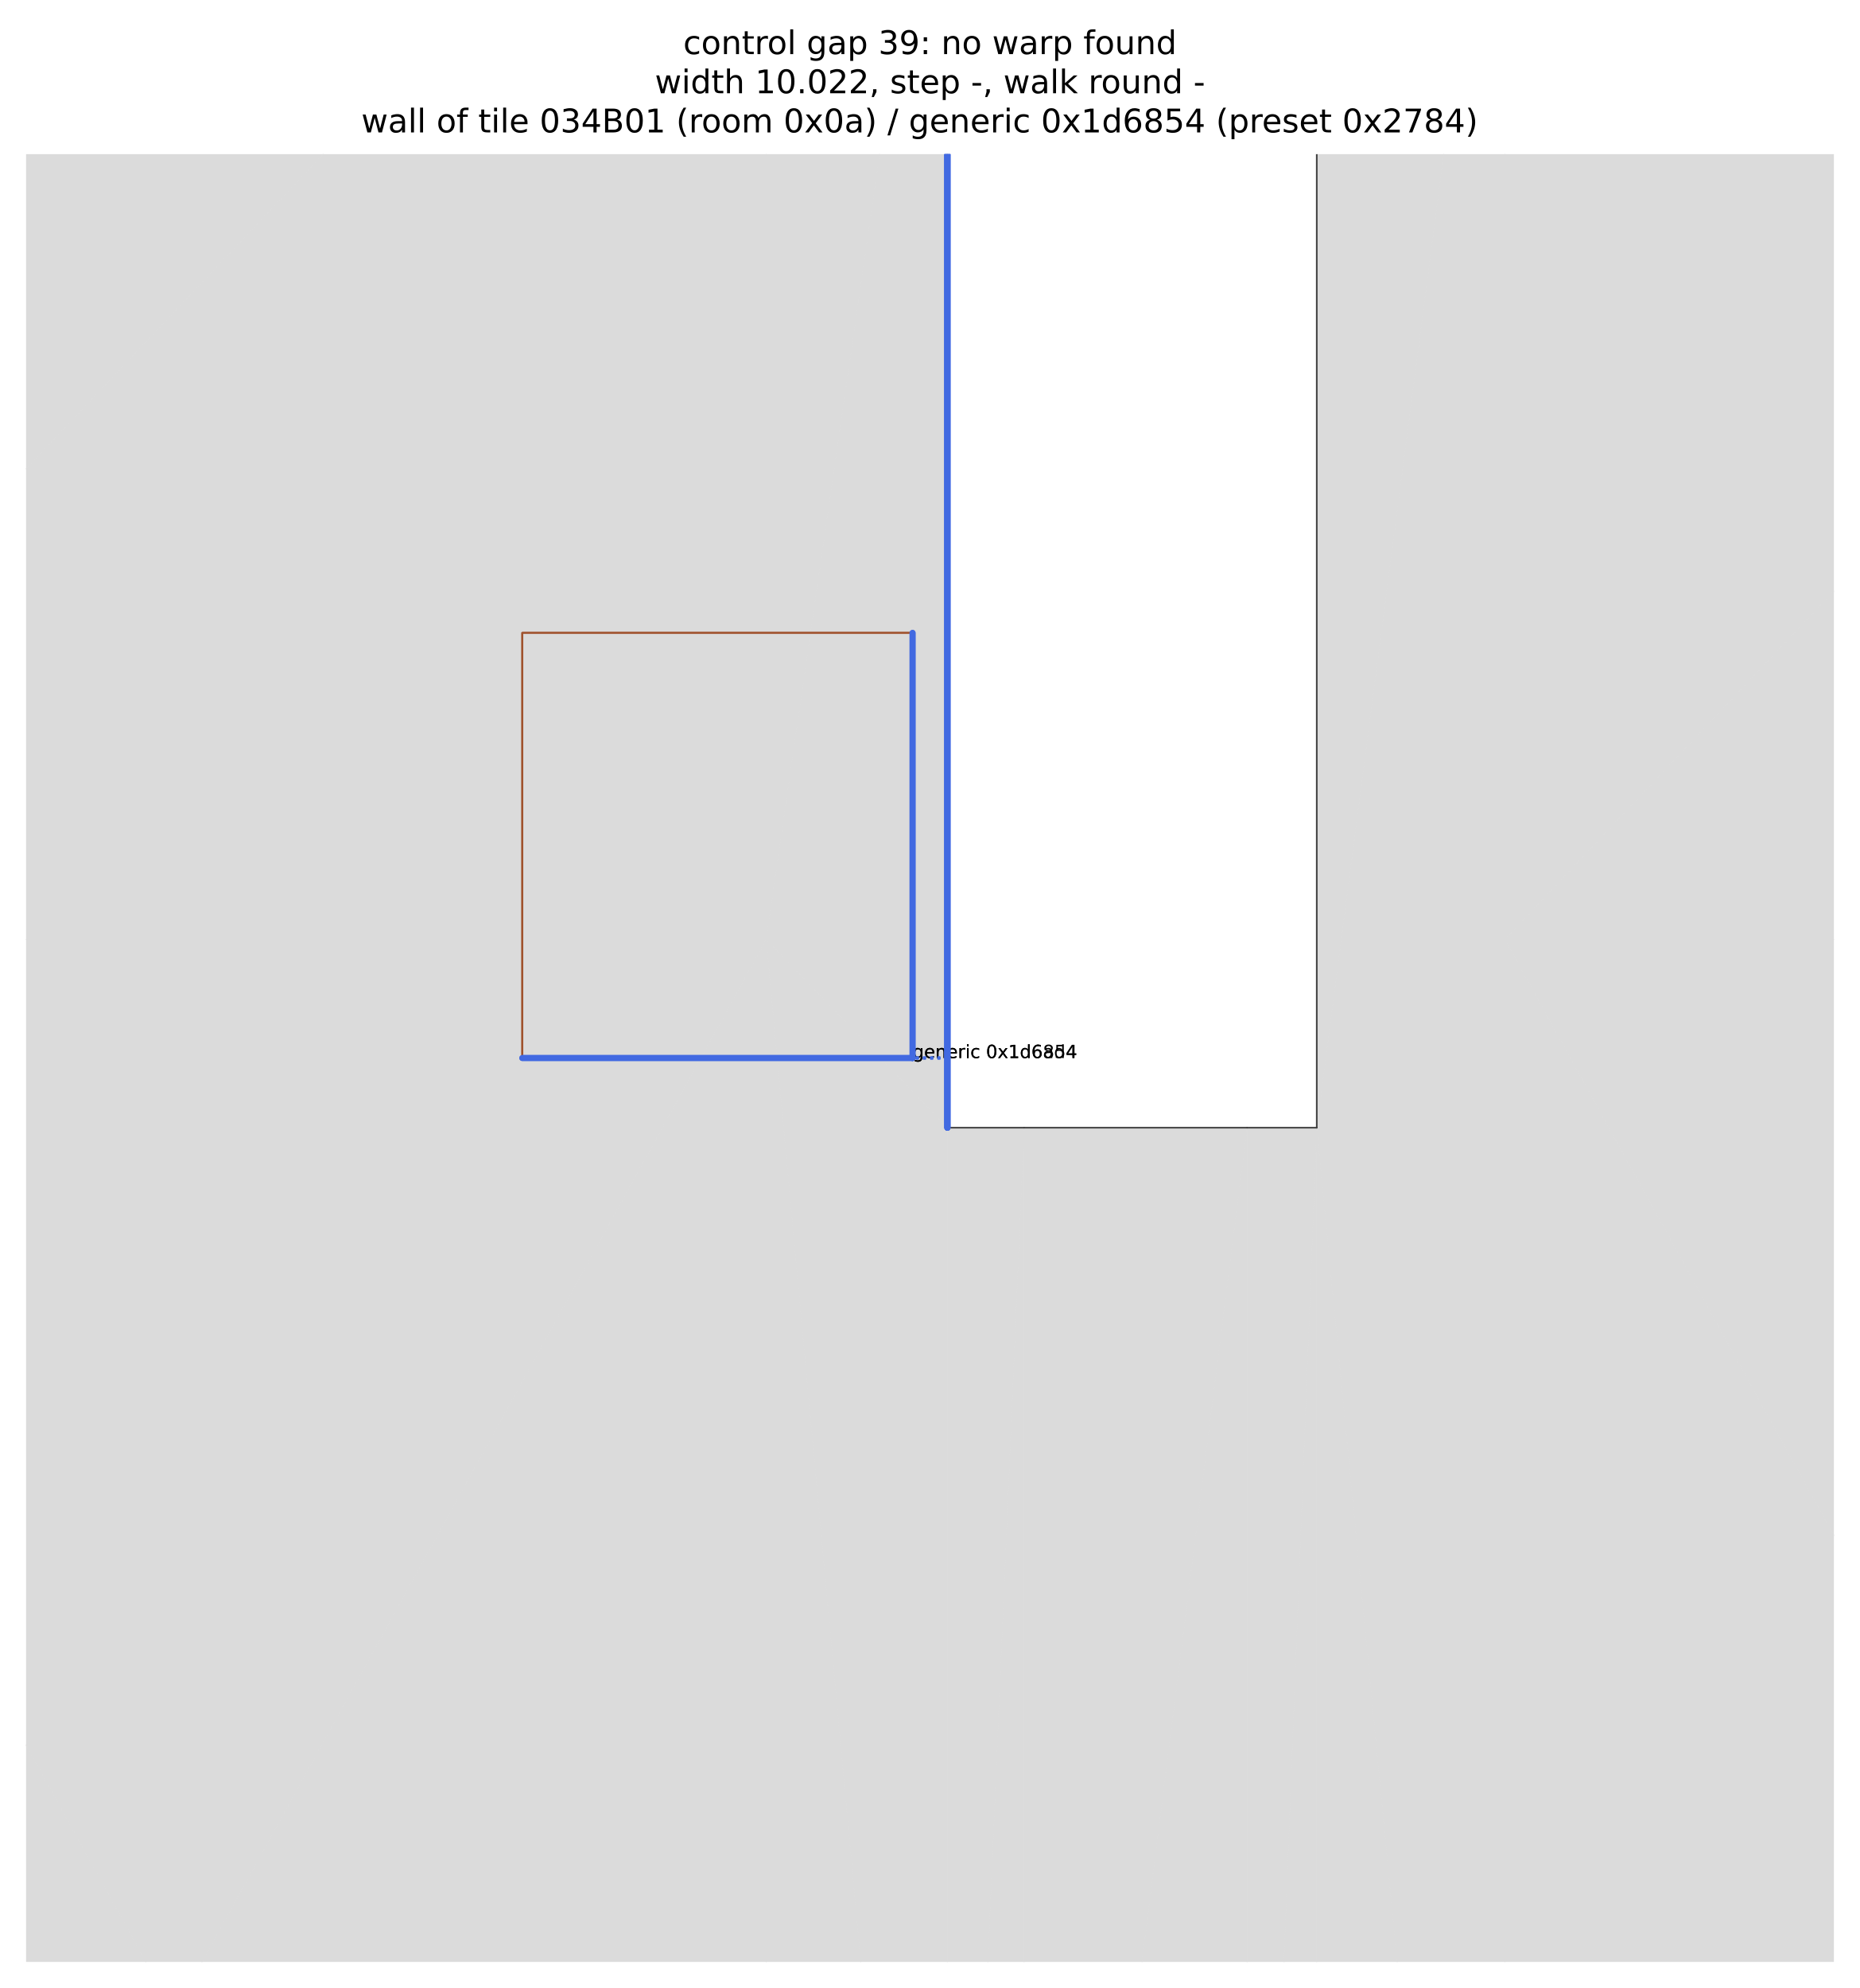
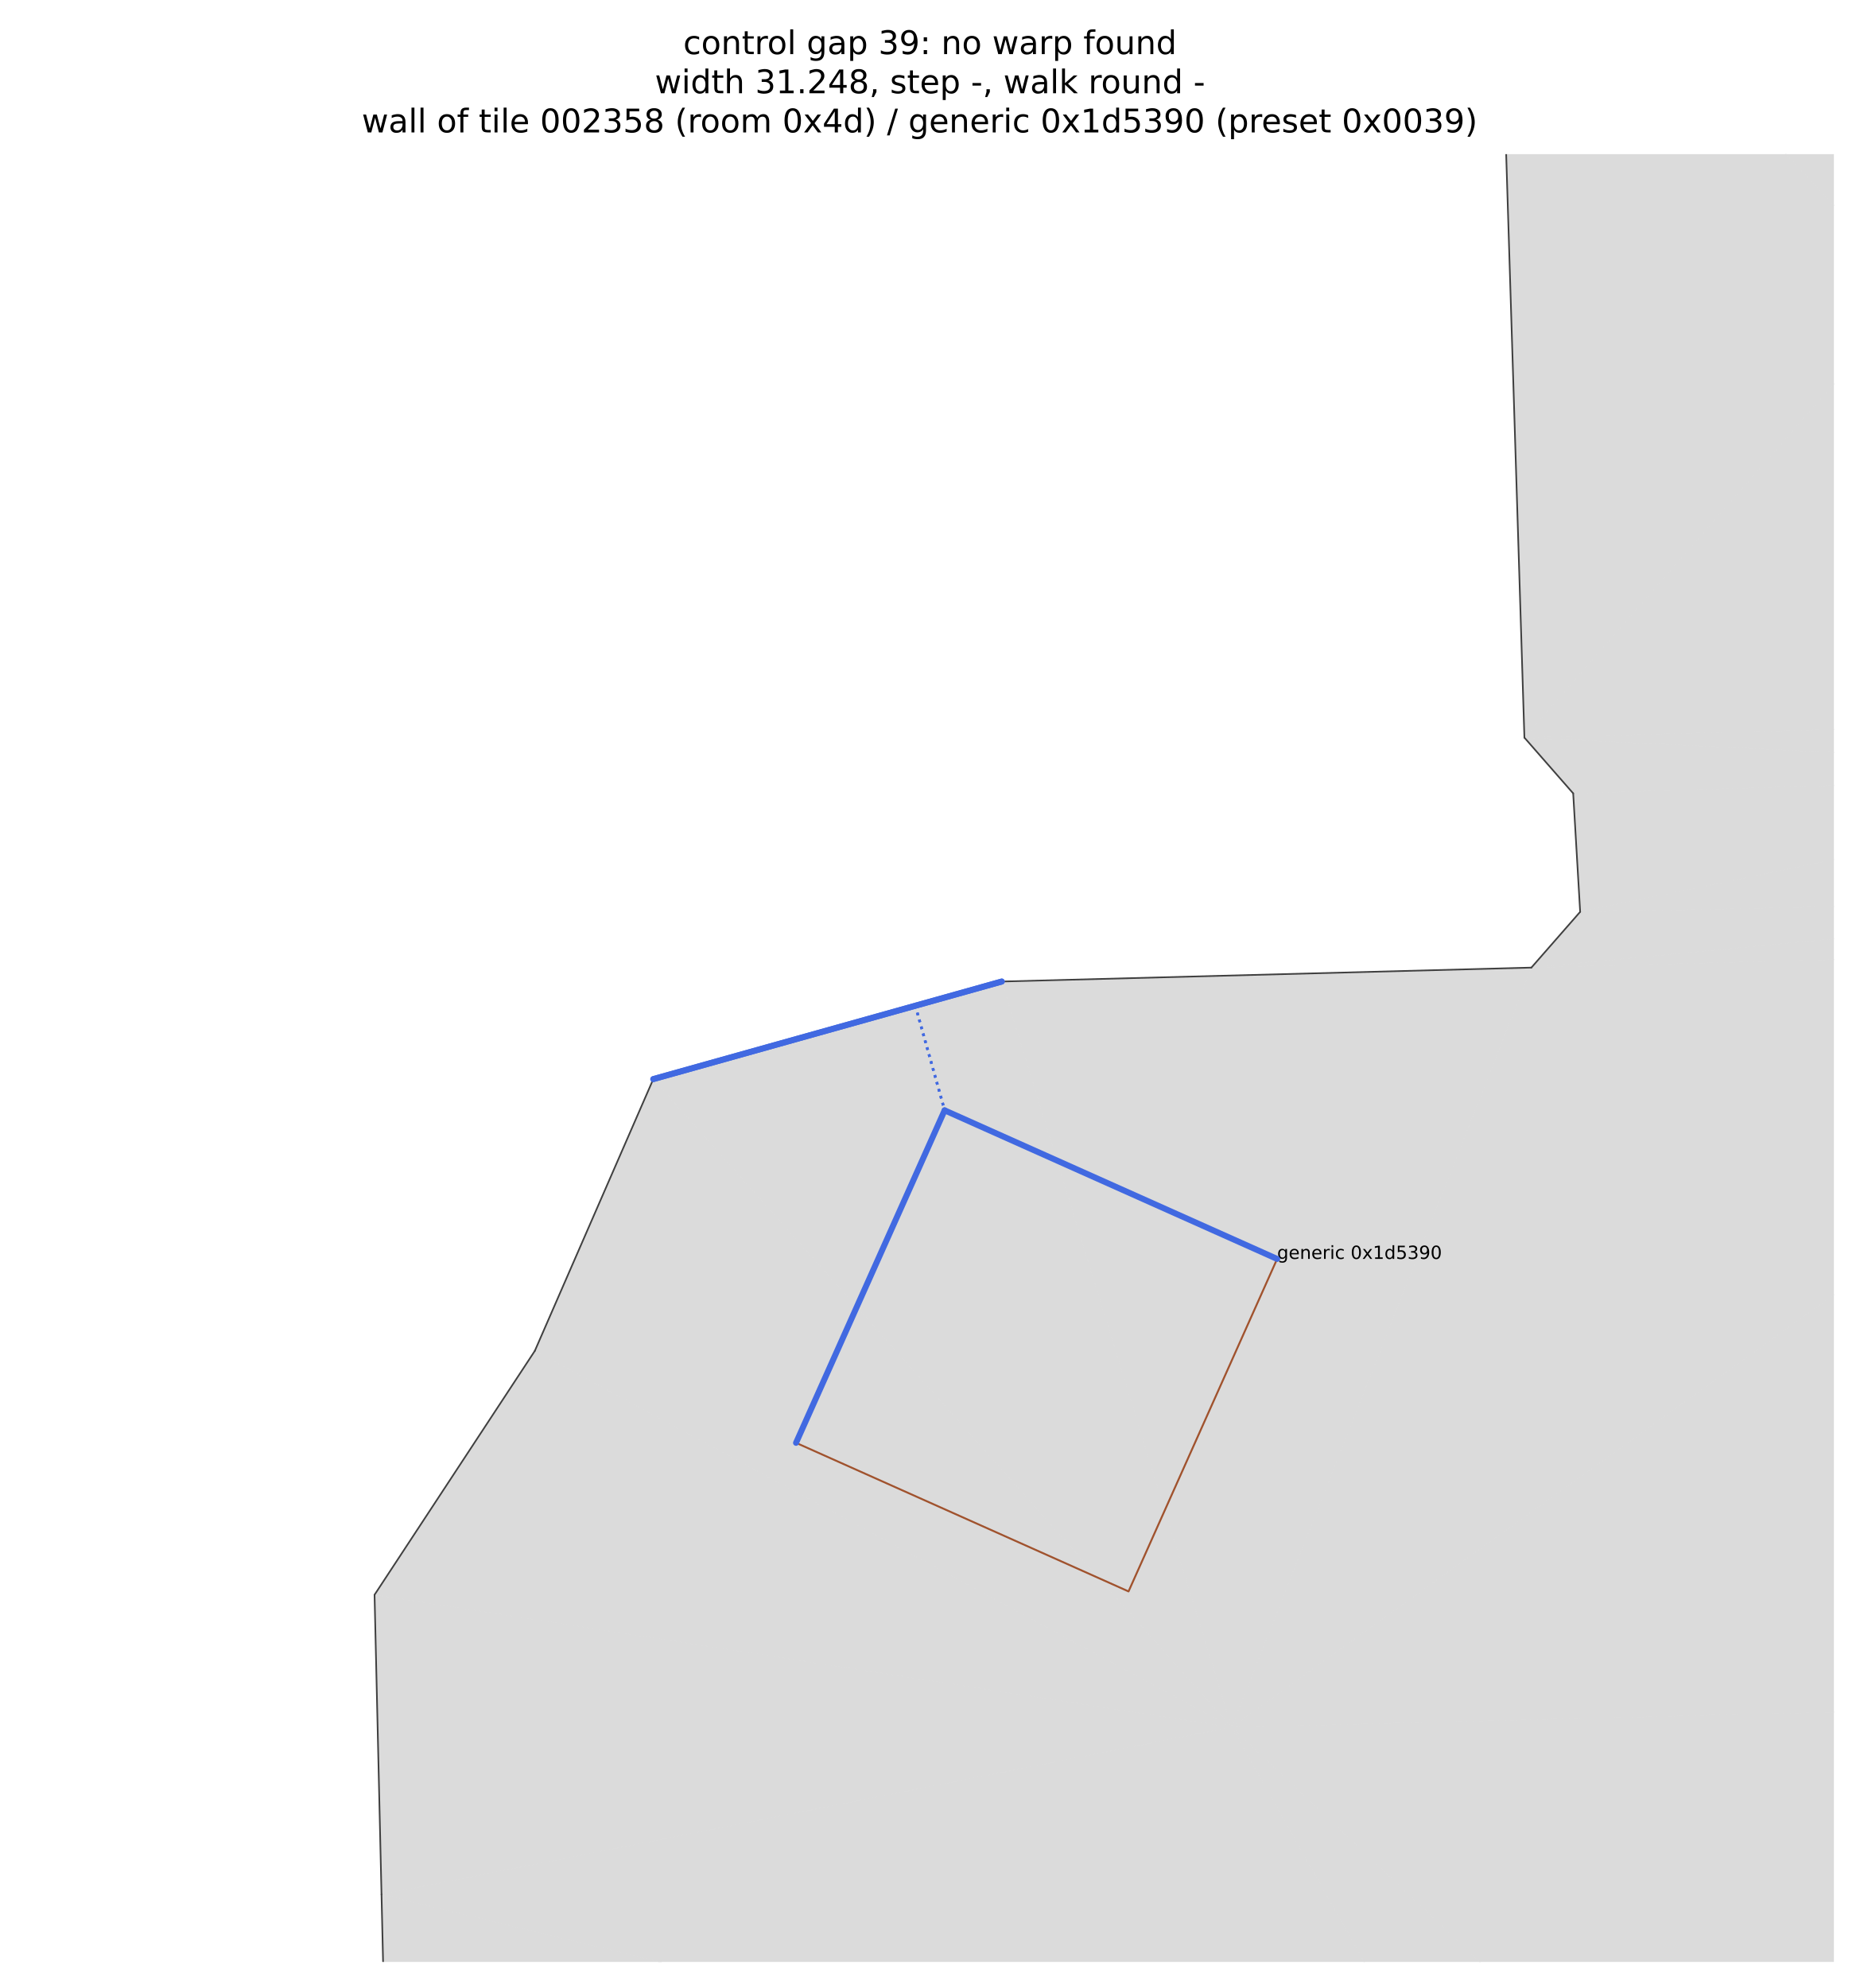
<svg xmlns="http://www.w3.org/2000/svg" width="513.36pt" height="548.704pt" viewBox="0 0 513.36 548.704" version="1.1">
  <style>path { vector-effect: non-scaling-stroke; }</style>
  <defs>
    <style type="text/css">*{stroke-linejoin: round; stroke-linecap: butt}</style>
  </defs>
  <g id="figure_1">
    <g id="patch_1">
      <path d="M 0 548.704  L 513.36 548.704  L 513.36 0  L 0 0  z " style="fill: #ffffff" />
    </g>
    <g id="axes_1">
      <g id="patch_2">
-         <path d="M 261.488 799.807  L 261.488 311.253  L 211.479 259.32  z " clip-path="url(#pb5d509a0ce)" style="fill: #dbdbdb; stroke: #dbdbdb; stroke-width: 0.3; stroke-linejoin: miter" />
+         <path d="M 407.279 595.972  L 445.748 576.738  L 339.958 476.719  z " clip-path="url(#pb5d509a0ce)" style="fill: #dbdbdb; stroke: #dbdbdb; stroke-width: 0.3; stroke-linejoin: miter" />
      </g>
      <g id="patch_3">
-         <path d="M 415.364 -86.899  L 363.431 311.253  L 415.364 259.32  z " clip-path="url(#pb5d509a0ce)" style="fill: #dbdbdb; stroke: #dbdbdb; stroke-width: 0.3; stroke-linejoin: miter" />
+         <path d="M 339.958 476.719  L 640.015 261.294  L 422.666 267.064  z " clip-path="url(#pb5d509a0ce)" style="fill: #dbdbdb; stroke: #dbdbdb; stroke-width: 0.3; stroke-linejoin: miter" />
      </g>
      <g id="patch_4">
-         <path d="M -115.506 259.32  L 211.479 -86.899  L -115.506 -86.899  z " clip-path="url(#pb5d509a0ce)" style="fill: #dbdbdb; stroke: #dbdbdb; stroke-width: 0.3; stroke-linejoin: miter" />
+         <path d="M 147.614 372.853  L 103.375 440.174  L 339.958 476.719  z " clip-path="url(#pb5d509a0ce)" style="fill: #dbdbdb; stroke: #dbdbdb; stroke-width: 0.3; stroke-linejoin: miter" />
      </g>
      <g id="patch_5">
-         <path d="M 47.986 555.53  L -115.506 259.32  L -115.506 849.817  z " clip-path="url(#pb5d509a0ce)" style="fill: #dbdbdb; stroke: #dbdbdb; stroke-width: 0.3; stroke-linejoin: miter" />
+         <path d="M 413.049 -42.61  L 420.743 203.59  L 528.455 80.49  z " clip-path="url(#pb5d509a0ce)" style="fill: #dbdbdb; stroke: #dbdbdb; stroke-width: 0.3; stroke-linejoin: miter" />
      </g>
      <g id="patch_6">
-         <path d="M 344.196 311.253  L 282.646 311.253  L 282.646 799.807  z " clip-path="url(#pb5d509a0ce)" style="fill: #dbdbdb; stroke: #dbdbdb; stroke-width: 0.3; stroke-linejoin: miter" />
+         <path d="M 645.785 469.025  L 339.958 476.719  L 445.748 576.738  z " clip-path="url(#pb5d509a0ce)" style="fill: #dbdbdb; stroke: #dbdbdb; stroke-width: 0.3; stroke-linejoin: miter" />
      </g>
      <g id="patch_7">
-         <path d="M 415.364 849.817  L 415.364 259.32  L 363.431 311.253  z " clip-path="url(#pb5d509a0ce)" style="fill: #dbdbdb; stroke: #dbdbdb; stroke-width: 0.3; stroke-linejoin: miter" />
+         <path d="M 339.958 476.719  L 645.785 469.025  L 640.015 261.294  z " clip-path="url(#pb5d509a0ce)" style="fill: #dbdbdb; stroke: #dbdbdb; stroke-width: 0.3; stroke-linejoin: miter" />
      </g>
      <g id="patch_8">
-         <path d="M 261.488 799.807  L 282.646 311.253  L 261.488 311.253  z " clip-path="url(#pb5d509a0ce)" style="fill: #dbdbdb; stroke: #dbdbdb; stroke-width: 0.3; stroke-linejoin: miter" />
+         <path d="M 436.13 251.676  L 624.628 247.829  L 622.704 213.208  z " clip-path="url(#pb5d509a0ce)" style="fill: #dbdbdb; stroke: #dbdbdb; stroke-width: 0.3; stroke-linejoin: miter" />
      </g>
      <g id="patch_9">
-         <path d="M -115.506 259.32  L 211.479 259.32  L 211.479 -86.899  z " clip-path="url(#pb5d509a0ce)" style="fill: #dbdbdb; stroke: #dbdbdb; stroke-width: 0.3; stroke-linejoin: miter" />
+         <path d="M 420.743 203.59  L 622.704 213.208  L 638.092 197.82  z " clip-path="url(#pb5d509a0ce)" style="fill: #dbdbdb; stroke: #dbdbdb; stroke-width: 0.3; stroke-linejoin: miter" />
      </g>
      <g id="patch_10">
-         <path d="M 415.364 -86.899  L 363.431 -86.899  L 363.431 311.253  z " clip-path="url(#pb5d509a0ce)" style="fill: #dbdbdb; stroke: #dbdbdb; stroke-width: 0.3; stroke-linejoin: miter" />
+         <path d="M 422.666 267.064  L 624.628 247.829  L 436.13 251.676  z " clip-path="url(#pb5d509a0ce)" style="fill: #dbdbdb; stroke: #dbdbdb; stroke-width: 0.3; stroke-linejoin: miter" />
      </g>
      <g id="patch_11">
-         <path d="M 344.196 799.807  L 363.431 311.253  L 344.196 311.253  z " clip-path="url(#pb5d509a0ce)" style="fill: #dbdbdb; stroke: #dbdbdb; stroke-width: 0.3; stroke-linejoin: miter" />
+         <path d="M 422.666 267.064  L 276.485 270.911  L 339.958 476.719  z " clip-path="url(#pb5d509a0ce)" style="fill: #dbdbdb; stroke: #dbdbdb; stroke-width: 0.3; stroke-linejoin: miter" />
      </g>
      <g id="patch_12">
-         <path d="M 742.348 259.32  L 415.364 259.32  L 578.856 555.53  z " clip-path="url(#pb5d509a0ce)" style="fill: #dbdbdb; stroke: #dbdbdb; stroke-width: 0.3; stroke-linejoin: miter" />
+         <path d="M 528.455 80.49  L 630.398 -48.38  L 413.049 -42.61  z " clip-path="url(#pb5d509a0ce)" style="fill: #dbdbdb; stroke: #dbdbdb; stroke-width: 0.3; stroke-linejoin: miter" />
      </g>
      <g id="patch_13">
-         <path d="M 47.986 555.53  L 211.479 849.817  L 211.479 259.32  z " clip-path="url(#pb5d509a0ce)" style="fill: #dbdbdb; stroke: #dbdbdb; stroke-width: 0.3; stroke-linejoin: miter" />
+         <path d="M 105.299 522.881  L 407.279 595.972  L 339.958 476.719  z " clip-path="url(#pb5d509a0ce)" style="fill: #dbdbdb; stroke: #dbdbdb; stroke-width: 0.3; stroke-linejoin: miter" />
      </g>
      <g id="patch_14">
-         <path d="M 261.488 799.807  L 282.646 799.807  L 282.646 311.253  z " clip-path="url(#pb5d509a0ce)" style="fill: #dbdbdb; stroke: #dbdbdb; stroke-width: 0.3; stroke-linejoin: miter" />
+         <path d="M 420.743 203.59  L 434.207 218.978  L 622.704 213.208  z " clip-path="url(#pb5d509a0ce)" style="fill: #dbdbdb; stroke: #dbdbdb; stroke-width: 0.3; stroke-linejoin: miter" />
      </g>
      <g id="patch_15">
-         <path d="M 211.479 259.32  L 261.488 -86.899  L 211.479 -86.899  z " clip-path="url(#pb5d509a0ce)" style="fill: #dbdbdb; stroke: #dbdbdb; stroke-width: 0.3; stroke-linejoin: miter" />
+         <path d="M 528.455 80.49  L 420.743 203.59  L 638.092 197.82  z " clip-path="url(#pb5d509a0ce)" style="fill: #dbdbdb; stroke: #dbdbdb; stroke-width: 0.3; stroke-linejoin: miter" />
      </g>
      <g id="patch_16">
-         <path d="M 415.364 259.32  L 742.348 -86.899  L 415.364 -86.899  z " clip-path="url(#pb5d509a0ce)" style="fill: #dbdbdb; stroke: #dbdbdb; stroke-width: 0.3; stroke-linejoin: miter" />
+         <path d="M 445.748 576.738  L 647.709 590.202  L 645.785 469.025  z " clip-path="url(#pb5d509a0ce)" style="fill: #dbdbdb; stroke: #dbdbdb; stroke-width: 0.3; stroke-linejoin: miter" />
      </g>
      <g id="patch_17">
-         <path d="M 344.196 799.807  L 363.431 799.807  L 363.431 311.253  z " clip-path="url(#pb5d509a0ce)" style="fill: #dbdbdb; stroke: #dbdbdb; stroke-width: 0.3; stroke-linejoin: miter" />
+         <path d="M 422.666 267.064  L 640.015 261.294  L 624.628 247.829  z " clip-path="url(#pb5d509a0ce)" style="fill: #dbdbdb; stroke: #dbdbdb; stroke-width: 0.3; stroke-linejoin: miter" />
      </g>
      <g id="patch_18">
-         <path d="M 578.856 555.53  L 415.364 259.32  L 415.364 849.817  z " clip-path="url(#pb5d509a0ce)" style="fill: #dbdbdb; stroke: #dbdbdb; stroke-width: 0.3; stroke-linejoin: miter" />
+         <path d="M 180.313 297.839  L 147.614 372.853  L 339.958 476.719  z " clip-path="url(#pb5d509a0ce)" style="fill: #dbdbdb; stroke: #dbdbdb; stroke-width: 0.3; stroke-linejoin: miter" />
      </g>
      <g id="patch_19">
-         <path d="M 261.488 799.807  L 211.479 259.32  L 211.479 849.817  z " clip-path="url(#pb5d509a0ce)" style="fill: #dbdbdb; stroke: #dbdbdb; stroke-width: 0.3; stroke-linejoin: miter" />
+         <path d="M 105.299 522.881  L 107.222 605.589  L 407.279 595.972  z " clip-path="url(#pb5d509a0ce)" style="fill: #dbdbdb; stroke: #dbdbdb; stroke-width: 0.3; stroke-linejoin: miter" />
      </g>
      <g id="patch_20">
-         <path d="M 211.479 259.32  L 261.488 311.253  L 261.488 -86.899  z " clip-path="url(#pb5d509a0ce)" style="fill: #dbdbdb; stroke: #dbdbdb; stroke-width: 0.3; stroke-linejoin: miter" />
+         <path d="M 436.13 251.676  L 622.704 213.208  L 434.207 218.978  z " clip-path="url(#pb5d509a0ce)" style="fill: #dbdbdb; stroke: #dbdbdb; stroke-width: 0.3; stroke-linejoin: miter" />
      </g>
      <g id="patch_21">
-         <path d="M 211.479 259.32  L -115.506 259.32  L 47.986 555.53  z " clip-path="url(#pb5d509a0ce)" style="fill: #dbdbdb; stroke: #dbdbdb; stroke-width: 0.3; stroke-linejoin: miter" />
+         <path d="M 276.485 270.911  L 180.313 297.839  L 339.958 476.719  z " clip-path="url(#pb5d509a0ce)" style="fill: #dbdbdb; stroke: #dbdbdb; stroke-width: 0.3; stroke-linejoin: miter" />
      </g>
      <g id="patch_22">
-         <path d="M 415.364 259.32  L 742.348 259.32  L 742.348 -86.899  z " clip-path="url(#pb5d509a0ce)" style="fill: #dbdbdb; stroke: #dbdbdb; stroke-width: 0.3; stroke-linejoin: miter" />
-       </g>
-       <g id="patch_23">
-         <path d="M 344.196 311.253  L 282.646 799.807  L 344.196 799.807  z " clip-path="url(#pb5d509a0ce)" style="fill: #dbdbdb; stroke: #dbdbdb; stroke-width: 0.3; stroke-linejoin: miter" />
-       </g>
-       <g id="patch_24">
-         <path d="M 415.364 849.817  L 363.431 311.253  L 363.431 799.807  z " clip-path="url(#pb5d509a0ce)" style="fill: #dbdbdb; stroke: #dbdbdb; stroke-width: 0.3; stroke-linejoin: miter" />
+         <path d="M 103.375 440.174  L 105.299 522.881  L 339.958 476.719  z " clip-path="url(#pb5d509a0ce)" style="fill: #dbdbdb; stroke: #dbdbdb; stroke-width: 0.3; stroke-linejoin: miter" />
      </g>
      <g id="line2d_1">
-         <path d="M 344.196 311.253  L 282.646 311.253  " clip-path="url(#pb5d509a0ce)" style="fill: none; stroke: #404040; stroke-width: 0.6; stroke-linecap: round" />
+         <path clip-path="url(#pb5d509a0ce)" style="fill: none; stroke: #404040; stroke-width: 0.6; stroke-linecap: round" />
      </g>
      <g id="line2d_2">
-         <path d="M 282.646 311.253  L 261.488 311.253  " clip-path="url(#pb5d509a0ce)" style="fill: none; stroke: #404040; stroke-width: 0.6; stroke-linecap: round" />
+         <path d="M 147.614 372.853  L 103.375 440.174  " clip-path="url(#pb5d509a0ce)" style="fill: none; stroke: #404040; stroke-width: 0.6; stroke-linecap: round" />
      </g>
      <g id="line2d_3">
-         <path d="M 363.431 -1  L 363.431 311.253  " clip-path="url(#pb5d509a0ce)" style="fill: none; stroke: #404040; stroke-width: 0.6; stroke-linecap: round" />
+         <path d="M 414.349 -1  L 420.743 203.59  " clip-path="url(#pb5d509a0ce)" style="fill: none; stroke: #404040; stroke-width: 0.6; stroke-linecap: round" />
      </g>
      <g id="line2d_4">
-         <path d="M 363.431 311.253  L 344.196 311.253  " clip-path="url(#pb5d509a0ce)" style="fill: none; stroke: #404040; stroke-width: 0.6; stroke-linecap: round" />
+         <path clip-path="url(#pb5d509a0ce)" style="fill: none; stroke: #404040; stroke-width: 0.6; stroke-linecap: round" />
      </g>
      <g id="line2d_5">
        <path clip-path="url(#pb5d509a0ce)" style="fill: none; stroke: #404040; stroke-width: 0.6; stroke-linecap: round" />
      </g>
      <g id="line2d_6">
        <path clip-path="url(#pb5d509a0ce)" style="fill: none; stroke: #404040; stroke-width: 0.6; stroke-linecap: round" />
      </g>
      <g id="line2d_7">
-         <path d="M 261.488 311.253  L 261.488 -1  " clip-path="url(#pb5d509a0ce)" style="fill: none; stroke: #404040; stroke-width: 0.6; stroke-linecap: round" />
+         <path d="M 436.13 251.676  L 422.666 267.064  " clip-path="url(#pb5d509a0ce)" style="fill: none; stroke: #404040; stroke-width: 0.6; stroke-linecap: round" />
      </g>
      <g id="line2d_8">
+         <path d="M 422.666 267.064  L 276.485 270.911  " clip-path="url(#pb5d509a0ce)" style="fill: none; stroke: #404040; stroke-width: 0.6; stroke-linecap: round" />
+       </g>
+       <g id="line2d_9">
+         <path d="M 420.743 203.59  L 434.207 218.978  " clip-path="url(#pb5d509a0ce)" style="fill: none; stroke: #404040; stroke-width: 0.6; stroke-linecap: round" />
+       </g>
+       <g id="line2d_10">
        <path clip-path="url(#pb5d509a0ce)" style="fill: none; stroke: #404040; stroke-width: 0.6; stroke-linecap: round" />
      </g>
-       <g id="line2d_9">
+       <g id="line2d_11">
+         <path clip-path="url(#pb5d509a0ce)" style="fill: none; stroke: #404040; stroke-width: 0.6; stroke-linecap: round" />
+       </g>
+       <g id="line2d_12">
+         <path d="M 180.313 297.839  L 147.614 372.853  " clip-path="url(#pb5d509a0ce)" style="fill: none; stroke: #404040; stroke-width: 0.6; stroke-linecap: round" />
+       </g>
+       <g id="line2d_13">
+         <path d="M 105.299 522.881  L 105.922 549.704  " clip-path="url(#pb5d509a0ce)" style="fill: none; stroke: #404040; stroke-width: 0.6; stroke-linecap: round" />
+       </g>
+       <g id="line2d_14">
+         <path d="M 434.207 218.978  L 436.13 251.676  " clip-path="url(#pb5d509a0ce)" style="fill: none; stroke: #404040; stroke-width: 0.6; stroke-linecap: round" />
+       </g>
+       <g id="line2d_15">
+         <path d="M 276.485 270.911  L 180.313 297.839  " clip-path="url(#pb5d509a0ce)" style="fill: none; stroke: #404040; stroke-width: 0.6; stroke-linecap: round" />
+       </g>
+       <g id="line2d_16">
+         <path d="M 103.375 440.174  L 105.299 522.881  " clip-path="url(#pb5d509a0ce)" style="fill: none; stroke: #404040; stroke-width: 0.6; stroke-linecap: round" />
+       </g>
+       <g id="line2d_17">
        <path clip-path="url(#pb5d509a0ce)" style="fill: none; stroke: #a0522d; stroke-width: 0.7; stroke-linecap: square" />
      </g>
      <g id="text_1">
        <g clip-path="url(#pb5d509a0ce)">
-           <text style="font-size: 5px; font-family: 'DejaVu Sans', 'Bitstream Vera Sans', 'Computer Modern Sans Serif', 'Lucida Grande', 'Verdana', 'Geneva', 'Lucid', 'Arial', 'Helvetica', 'Avant Garde', sans-serif; text-anchor: start" x="-53.955" y="226.627" transform="rotate(-0 -53.95535 226.6274)">generic 0x1d68d4</text>
+           <text style="font-size: 5px; font-family: 'DejaVu Sans', 'Bitstream Vera Sans', 'Computer Modern Sans Serif', 'Lucida Grande', 'Verdana', 'Geneva', 'Lucid', 'Arial', 'Helvetica', 'Avant Garde', sans-serif; text-anchor: start" x="362.898" y="631.212" transform="rotate(-0 362.8981 631.2118)">generic 0x1d5310</text>
        </g>
      </g>
-       <g id="line2d_10">
-         <path d="M 251.872 292.024  L 144.158 292.025  L 144.158 174.689  L 144.158 174.683  L 251.871 174.683  L 251.872 292.019  L 251.872 292.024  " clip-path="url(#pb5d509a0ce)" style="fill: none; stroke: #a0522d; stroke-width: 0.7; stroke-linecap: square" />
+       <g id="line2d_18">
+         <path d="M 352.494 347.473  L 311.481 439.245  L 219.709 398.233  L 260.722 306.461  L 352.494 347.473  " clip-path="url(#pb5d509a0ce)" style="fill: none; stroke: #a0522d; stroke-width: 0.7; stroke-linecap: square" />
      </g>
      <g id="text_2">
        <g clip-path="url(#pb5d509a0ce)">
-           <text style="font-size: 5px; font-family: 'DejaVu Sans', 'Bitstream Vera Sans', 'Computer Modern Sans Serif', 'Lucida Grande', 'Verdana', 'Geneva', 'Lucid', 'Arial', 'Helvetica', 'Avant Garde', sans-serif; text-anchor: start" x="251.872" y="292.024" transform="rotate(-0 251.8715 292.0245)">generic 0x1d6ad4</text>
+           <text style="font-size: 5px; font-family: 'DejaVu Sans', 'Bitstream Vera Sans', 'Computer Modern Sans Serif', 'Lucida Grande', 'Verdana', 'Geneva', 'Lucid', 'Arial', 'Helvetica', 'Avant Garde', sans-serif; text-anchor: start" x="352.494" y="347.473" transform="rotate(-0 352.494 347.4734)">generic 0x1d5390</text>
        </g>
      </g>
-       <g id="line2d_11">
-         <path d="M 251.872 292.024  L 144.159 292.025  L 144.158 174.689  L 144.158 174.683  L 251.871 174.683  L 251.872 292.019  L 251.872 292.024  " clip-path="url(#pb5d509a0ce)" style="fill: none; stroke: #a0522d; stroke-width: 0.7; stroke-linecap: square" />
-       </g>
      <g id="text_3">
-         <g clip-path="url(#pb5d509a0ce)">
-           <text style="font-size: 5px; font-family: 'DejaVu Sans', 'Bitstream Vera Sans', 'Computer Modern Sans Serif', 'Lucida Grande', 'Verdana', 'Geneva', 'Lucid', 'Arial', 'Helvetica', 'Avant Garde', sans-serif; text-anchor: start" x="251.872" y="292.024" transform="rotate(-0 251.8715 292.0244)">generic 0x1d6854</text>
-         </g>
-       </g>
-       <g id="line2d_12">
-         <path clip-path="url(#pb5d509a0ce)" style="fill: none; stroke: #a0522d; stroke-width: 0.7; stroke-linecap: square" />
-       </g>
-       <g id="text_4">
-         <g clip-path="url(#pb5d509a0ce)">
-           <text style="font-size: 5px; font-family: 'DejaVu Sans', 'Bitstream Vera Sans', 'Computer Modern Sans Serif', 'Lucida Grande', 'Verdana', 'Geneva', 'Lucid', 'Arial', 'Helvetica', 'Avant Garde', sans-serif; text-anchor: start" x="-38.562" y="-38.813" transform="rotate(-0 -38.56221 -38.8129)">generic 0x1d6bd4</text>
-         </g>
-       </g>
-       <g id="line2d_13">
-         <path clip-path="url(#pb5d509a0ce)" style="fill: none; stroke: #a0522d; stroke-width: 0.7; stroke-linecap: square" />
-       </g>
-       <g id="text_5">
-         <g clip-path="url(#pb5d509a0ce)">
-           <text style="font-size: 5px; font-family: 'DejaVu Sans', 'Bitstream Vera Sans', 'Computer Modern Sans Serif', 'Lucida Grande', 'Verdana', 'Geneva', 'Lucid', 'Arial', 'Helvetica', 'Avant Garde', sans-serif; text-anchor: start" x="-52.032" y="226.628" transform="rotate(-0 -52.03206 226.6275)">generic 0x1d6b54</text>
-         </g>
-       </g>
-       <g id="text_6">
        <text style="font-size: 9px; font-family: 'DejaVu Sans', 'Bitstream Vera Sans', 'Computer Modern Sans Serif', 'Lucida Grande', 'Verdana', 'Geneva', 'Lucid', 'Arial', 'Helvetica', 'Avant Garde', sans-serif" transform="translate(188.5697 14.93947)">control gap 39: no warp found</text>
-         <text style="font-size: 9px; font-family: 'DejaVu Sans', 'Bitstream Vera Sans', 'Computer Modern Sans Serif', 'Lucida Grande', 'Verdana', 'Geneva', 'Lucid', 'Arial', 'Helvetica', 'Avant Garde', sans-serif" transform="translate(180.7502 25.74193)">width 10.022, step -, walk round -</text>
-         <text style="font-size: 9px; font-family: 'DejaVu Sans', 'Bitstream Vera Sans', 'Computer Modern Sans Serif', 'Lucida Grande', 'Verdana', 'Geneva', 'Lucid', 'Arial', 'Helvetica', 'Avant Garde', sans-serif" transform="translate(99.72633 36.5444)">wall of tile 034B01 (room 0x0a)  /  generic 0x1d6854 (preset 0x2784)</text>
-       </g>
-       <g id="line2d_14">
-         <path d="M 261.488 311.253  L 261.488 -1  " clip-path="url(#pb5d509a0ce)" style="fill: none; stroke: #4169e1; stroke-width: 2.2; stroke-linecap: round" />
-       </g>
-       <g id="line2d_15">
-         <path d="M 251.872 292.024  L 144.159 292.025  " clip-path="url(#pb5d509a0ce)" style="fill: none; stroke: #4169e1; stroke-width: 2.2; stroke-linecap: round" />
-       </g>
-       <g id="line2d_16">
-         <path d="M 261.488 311.253  L 261.488 -1  " clip-path="url(#pb5d509a0ce)" style="fill: none; stroke: #4169e1; stroke-width: 2.2; stroke-linecap: round" />
-       </g>
-       <g id="line2d_17">
-         <path d="M 251.871 174.683  L 251.872 292.019  " clip-path="url(#pb5d509a0ce)" style="fill: none; stroke: #4169e1; stroke-width: 2.2; stroke-linecap: round" />
-       </g>
-       <g id="line2d_18">
-         <path d="M 261.488 311.253  L 261.488 -1  " clip-path="url(#pb5d509a0ce)" style="fill: none; stroke: #4169e1; stroke-width: 2.2; stroke-linecap: round" />
+         <text style="font-size: 9px; font-family: 'DejaVu Sans', 'Bitstream Vera Sans', 'Computer Modern Sans Serif', 'Lucida Grande', 'Verdana', 'Geneva', 'Lucid', 'Arial', 'Helvetica', 'Avant Garde', sans-serif" transform="translate(180.7502 25.74193)">width 31.248, step -, walk round -</text>
+         <text style="font-size: 9px; font-family: 'DejaVu Sans', 'Bitstream Vera Sans', 'Computer Modern Sans Serif', 'Lucida Grande', 'Verdana', 'Geneva', 'Lucid', 'Arial', 'Helvetica', 'Avant Garde', sans-serif" transform="translate(99.85148 36.5444)">wall of tile 002358 (room 0x4d)  /  generic 0x1d5390 (preset 0x0039)</text>
      </g>
      <g id="line2d_19">
-         <path d="M 251.872 292.019  L 251.872 292.024  " clip-path="url(#pb5d509a0ce)" style="fill: none; stroke: #4169e1; stroke-width: 2.2; stroke-linecap: round" />
+         <path d="M 276.485 270.911  L 180.313 297.839  " clip-path="url(#pb5d509a0ce)" style="fill: none; stroke: #4169e1; stroke-width: 2.2; stroke-linecap: round" />
      </g>
      <g id="line2d_20">
-         <path d="M 261.488 311.253  L 261.488 -1  " clip-path="url(#pb5d509a0ce)" style="fill: none; stroke: #4169e1; stroke-width: 2.2; stroke-linecap: round" />
+         <path d="M 219.709 398.233  L 260.722 306.461  " clip-path="url(#pb5d509a0ce)" style="fill: none; stroke: #4169e1; stroke-width: 2.2; stroke-linecap: round" />
      </g>
      <g id="line2d_21">
-         <path d="M 251.872 292.024  L 144.158 292.025  " clip-path="url(#pb5d509a0ce)" style="fill: none; stroke: #4169e1; stroke-width: 2.2; stroke-linecap: round" />
+         <path d="M 276.485 270.911  L 180.313 297.839  " clip-path="url(#pb5d509a0ce)" style="fill: none; stroke: #4169e1; stroke-width: 2.2; stroke-linecap: round" />
      </g>
      <g id="line2d_22">
-         <path d="M 261.488 311.253  L 261.488 -1  " clip-path="url(#pb5d509a0ce)" style="fill: none; stroke: #4169e1; stroke-width: 2.2; stroke-linecap: round" />
+         <path d="M 260.722 306.461  L 352.494 347.473  " clip-path="url(#pb5d509a0ce)" style="fill: none; stroke: #4169e1; stroke-width: 2.2; stroke-linecap: round" />
      </g>
      <g id="line2d_23">
-         <path d="M 251.871 174.683  L 251.872 292.019  " clip-path="url(#pb5d509a0ce)" style="fill: none; stroke: #4169e1; stroke-width: 2.2; stroke-linecap: round" />
+         <path d="M 252.638 277.588  L 260.722 306.461  " clip-path="url(#pb5d509a0ce)" style="fill: none; stroke-dasharray: 1,1.65; stroke-dashoffset: 0; stroke: #4169e1" />
      </g>
      <g id="line2d_24">
-         <path d="M 261.488 311.253  L 261.488 -1  " clip-path="url(#pb5d509a0ce)" style="fill: none; stroke: #4169e1; stroke-width: 2.2; stroke-linecap: round" />
-       </g>
-       <g id="line2d_25">
-         <path d="M 251.872 292.019  L 251.872 292.024  " clip-path="url(#pb5d509a0ce)" style="fill: none; stroke: #4169e1; stroke-width: 2.2; stroke-linecap: round" />
-       </g>
-       <g id="line2d_26">
-         <path d="M 261.488 292.024  L 251.872 292.024  " clip-path="url(#pb5d509a0ce)" style="fill: none; stroke-dasharray: 1,1.65; stroke-dashoffset: 0; stroke: #4169e1" />
-       </g>
-       <g id="line2d_27">
-         <path d="M 261.488 292.019  L 251.872 292.019  " clip-path="url(#pb5d509a0ce)" style="fill: none; stroke-dasharray: 1,1.65; stroke-dashoffset: 0; stroke: #4169e1" />
-       </g>
-       <g id="line2d_28">
-         <path d="M 261.488 292.022  L 251.872 292.022  " clip-path="url(#pb5d509a0ce)" style="fill: none; stroke-dasharray: 1,1.65; stroke-dashoffset: 0; stroke: #4169e1" />
-       </g>
-       <g id="line2d_29">
-         <path d="M 261.488 292.024  L 251.872 292.024  " clip-path="url(#pb5d509a0ce)" style="fill: none; stroke-dasharray: 1,1.65; stroke-dashoffset: 0; stroke: #4169e1" />
-       </g>
-       <g id="line2d_30">
-         <path d="M 261.488 292.019  L 251.872 292.019  " clip-path="url(#pb5d509a0ce)" style="fill: none; stroke-dasharray: 1,1.65; stroke-dashoffset: 0; stroke: #4169e1" />
-       </g>
-       <g id="line2d_31">
-         <path d="M 261.488 292.022  L 251.872 292.022  " clip-path="url(#pb5d509a0ce)" style="fill: none; stroke-dasharray: 1,1.65; stroke-dashoffset: 0; stroke: #4169e1" />
+         <path d="M 252.638 277.588  L 260.722 306.461  " clip-path="url(#pb5d509a0ce)" style="fill: none; stroke-dasharray: 1,1.65; stroke-dashoffset: 0; stroke: #4169e1" />
      </g>
    </g>
  </g>
  <defs>
    <clipPath id="pb5d509a0ce">
      <rect x="7.2" y="42.544" width="498.96" height="498.96" />
    </clipPath>
  </defs>
</svg>
